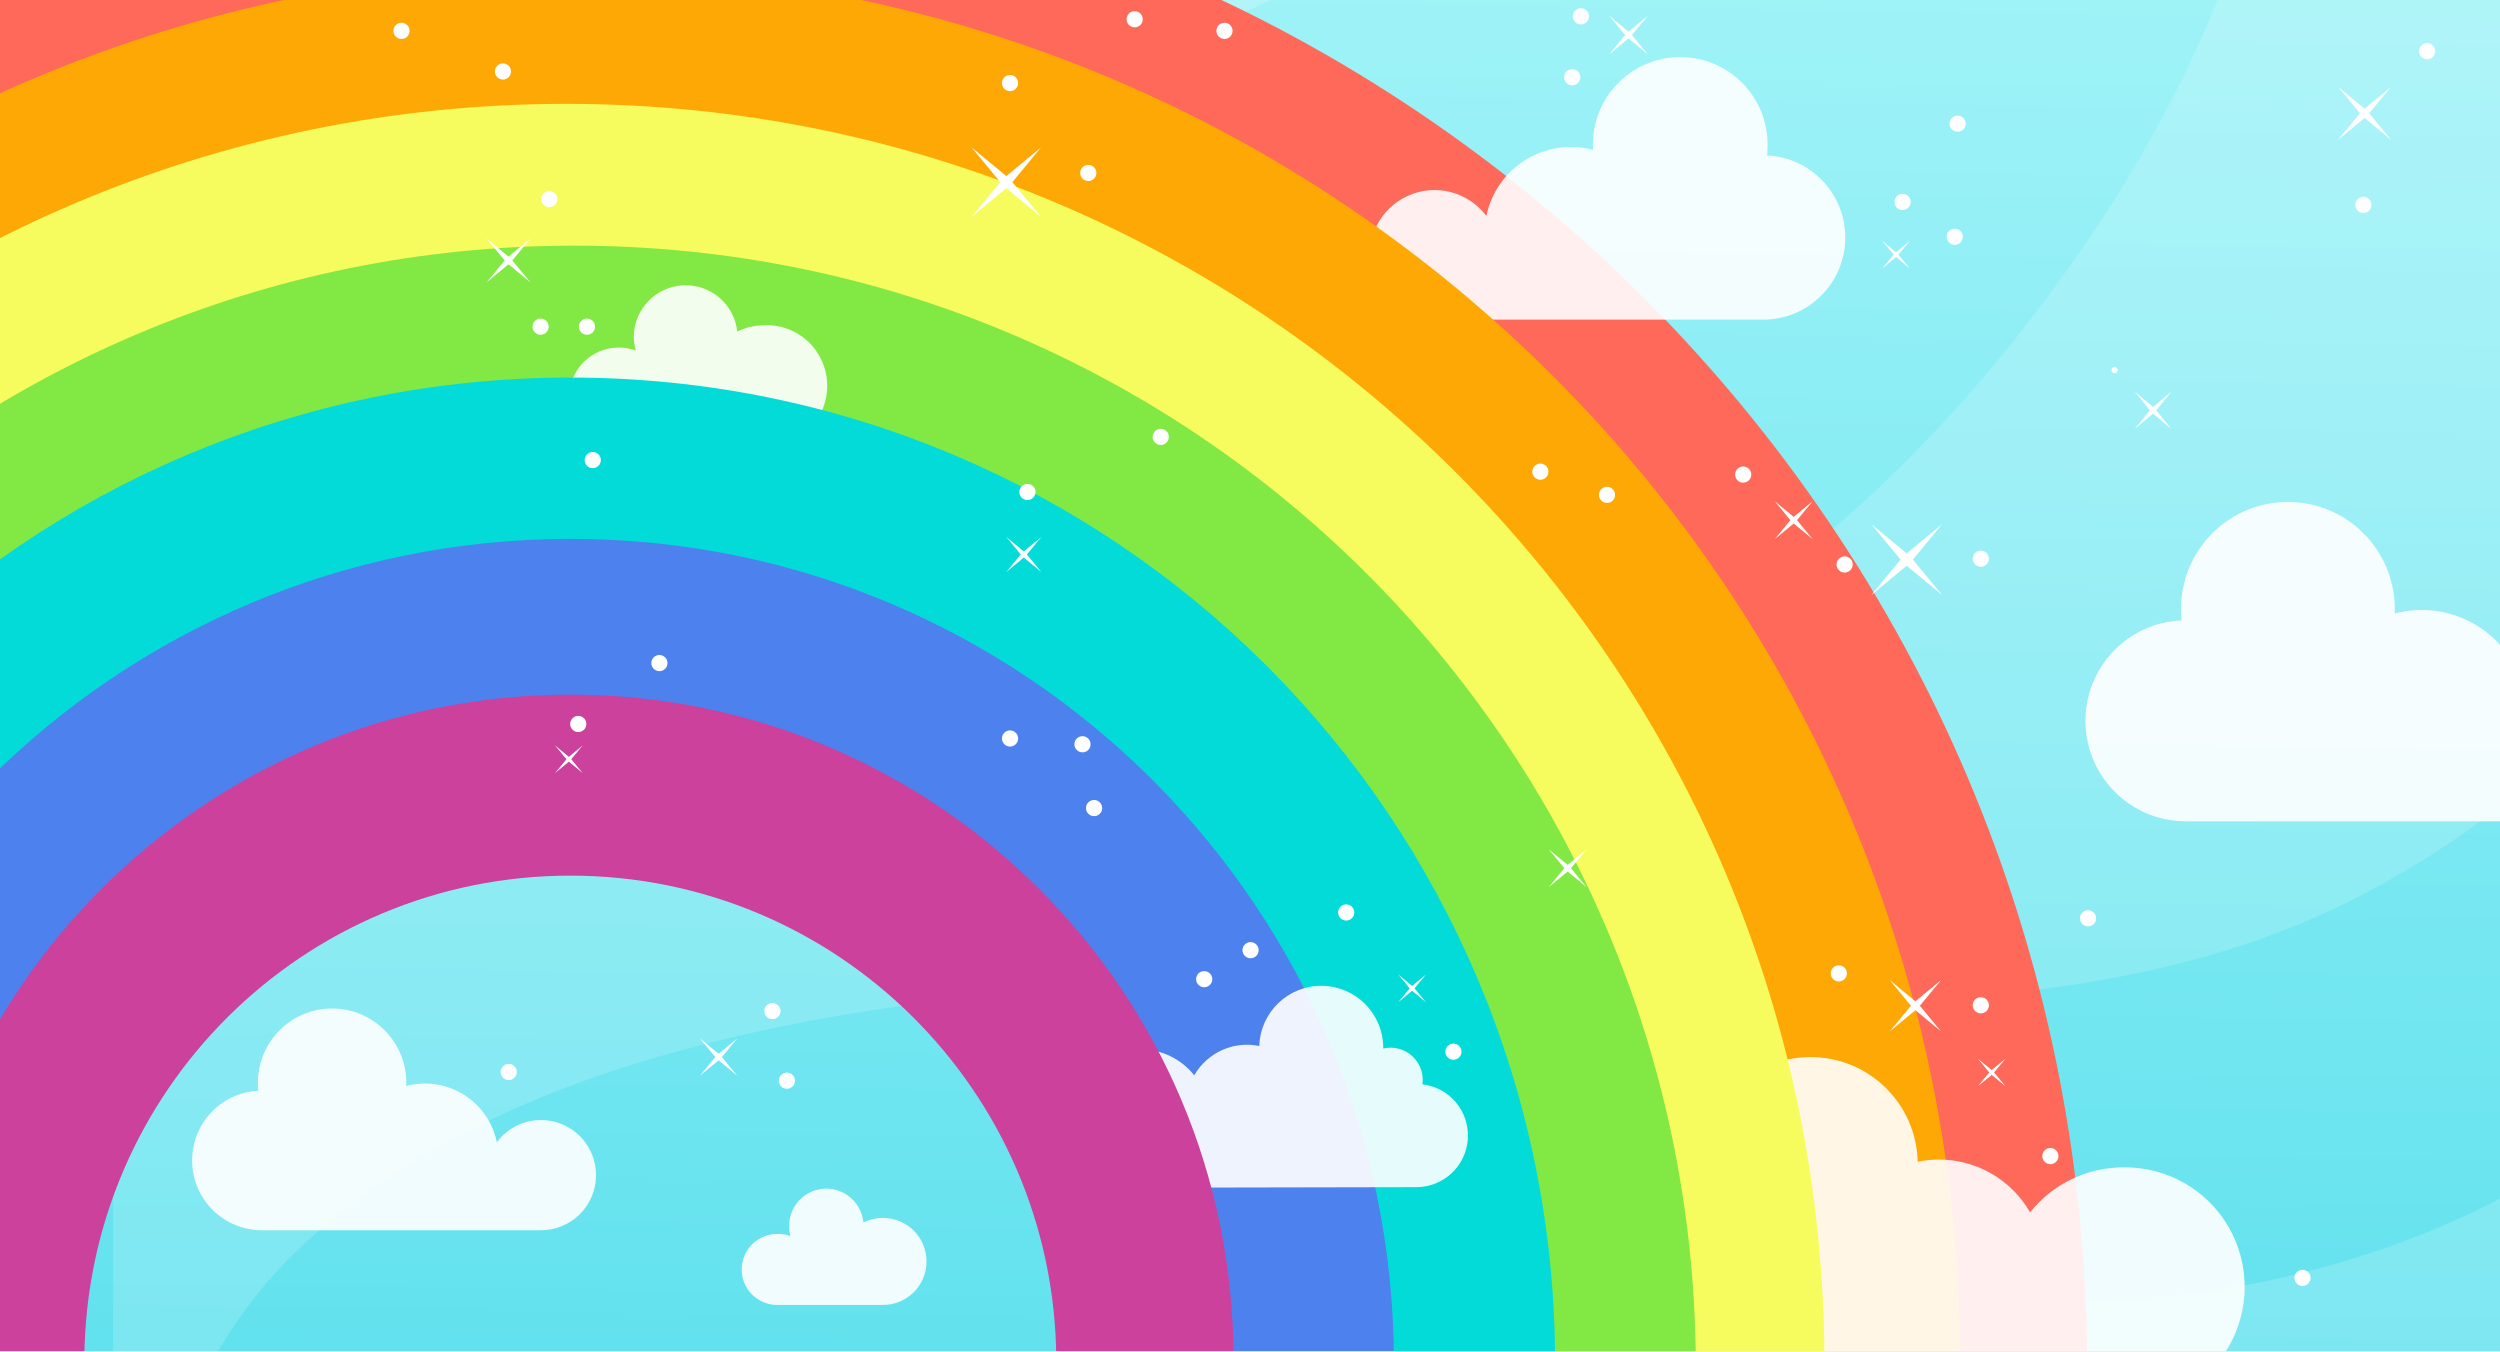
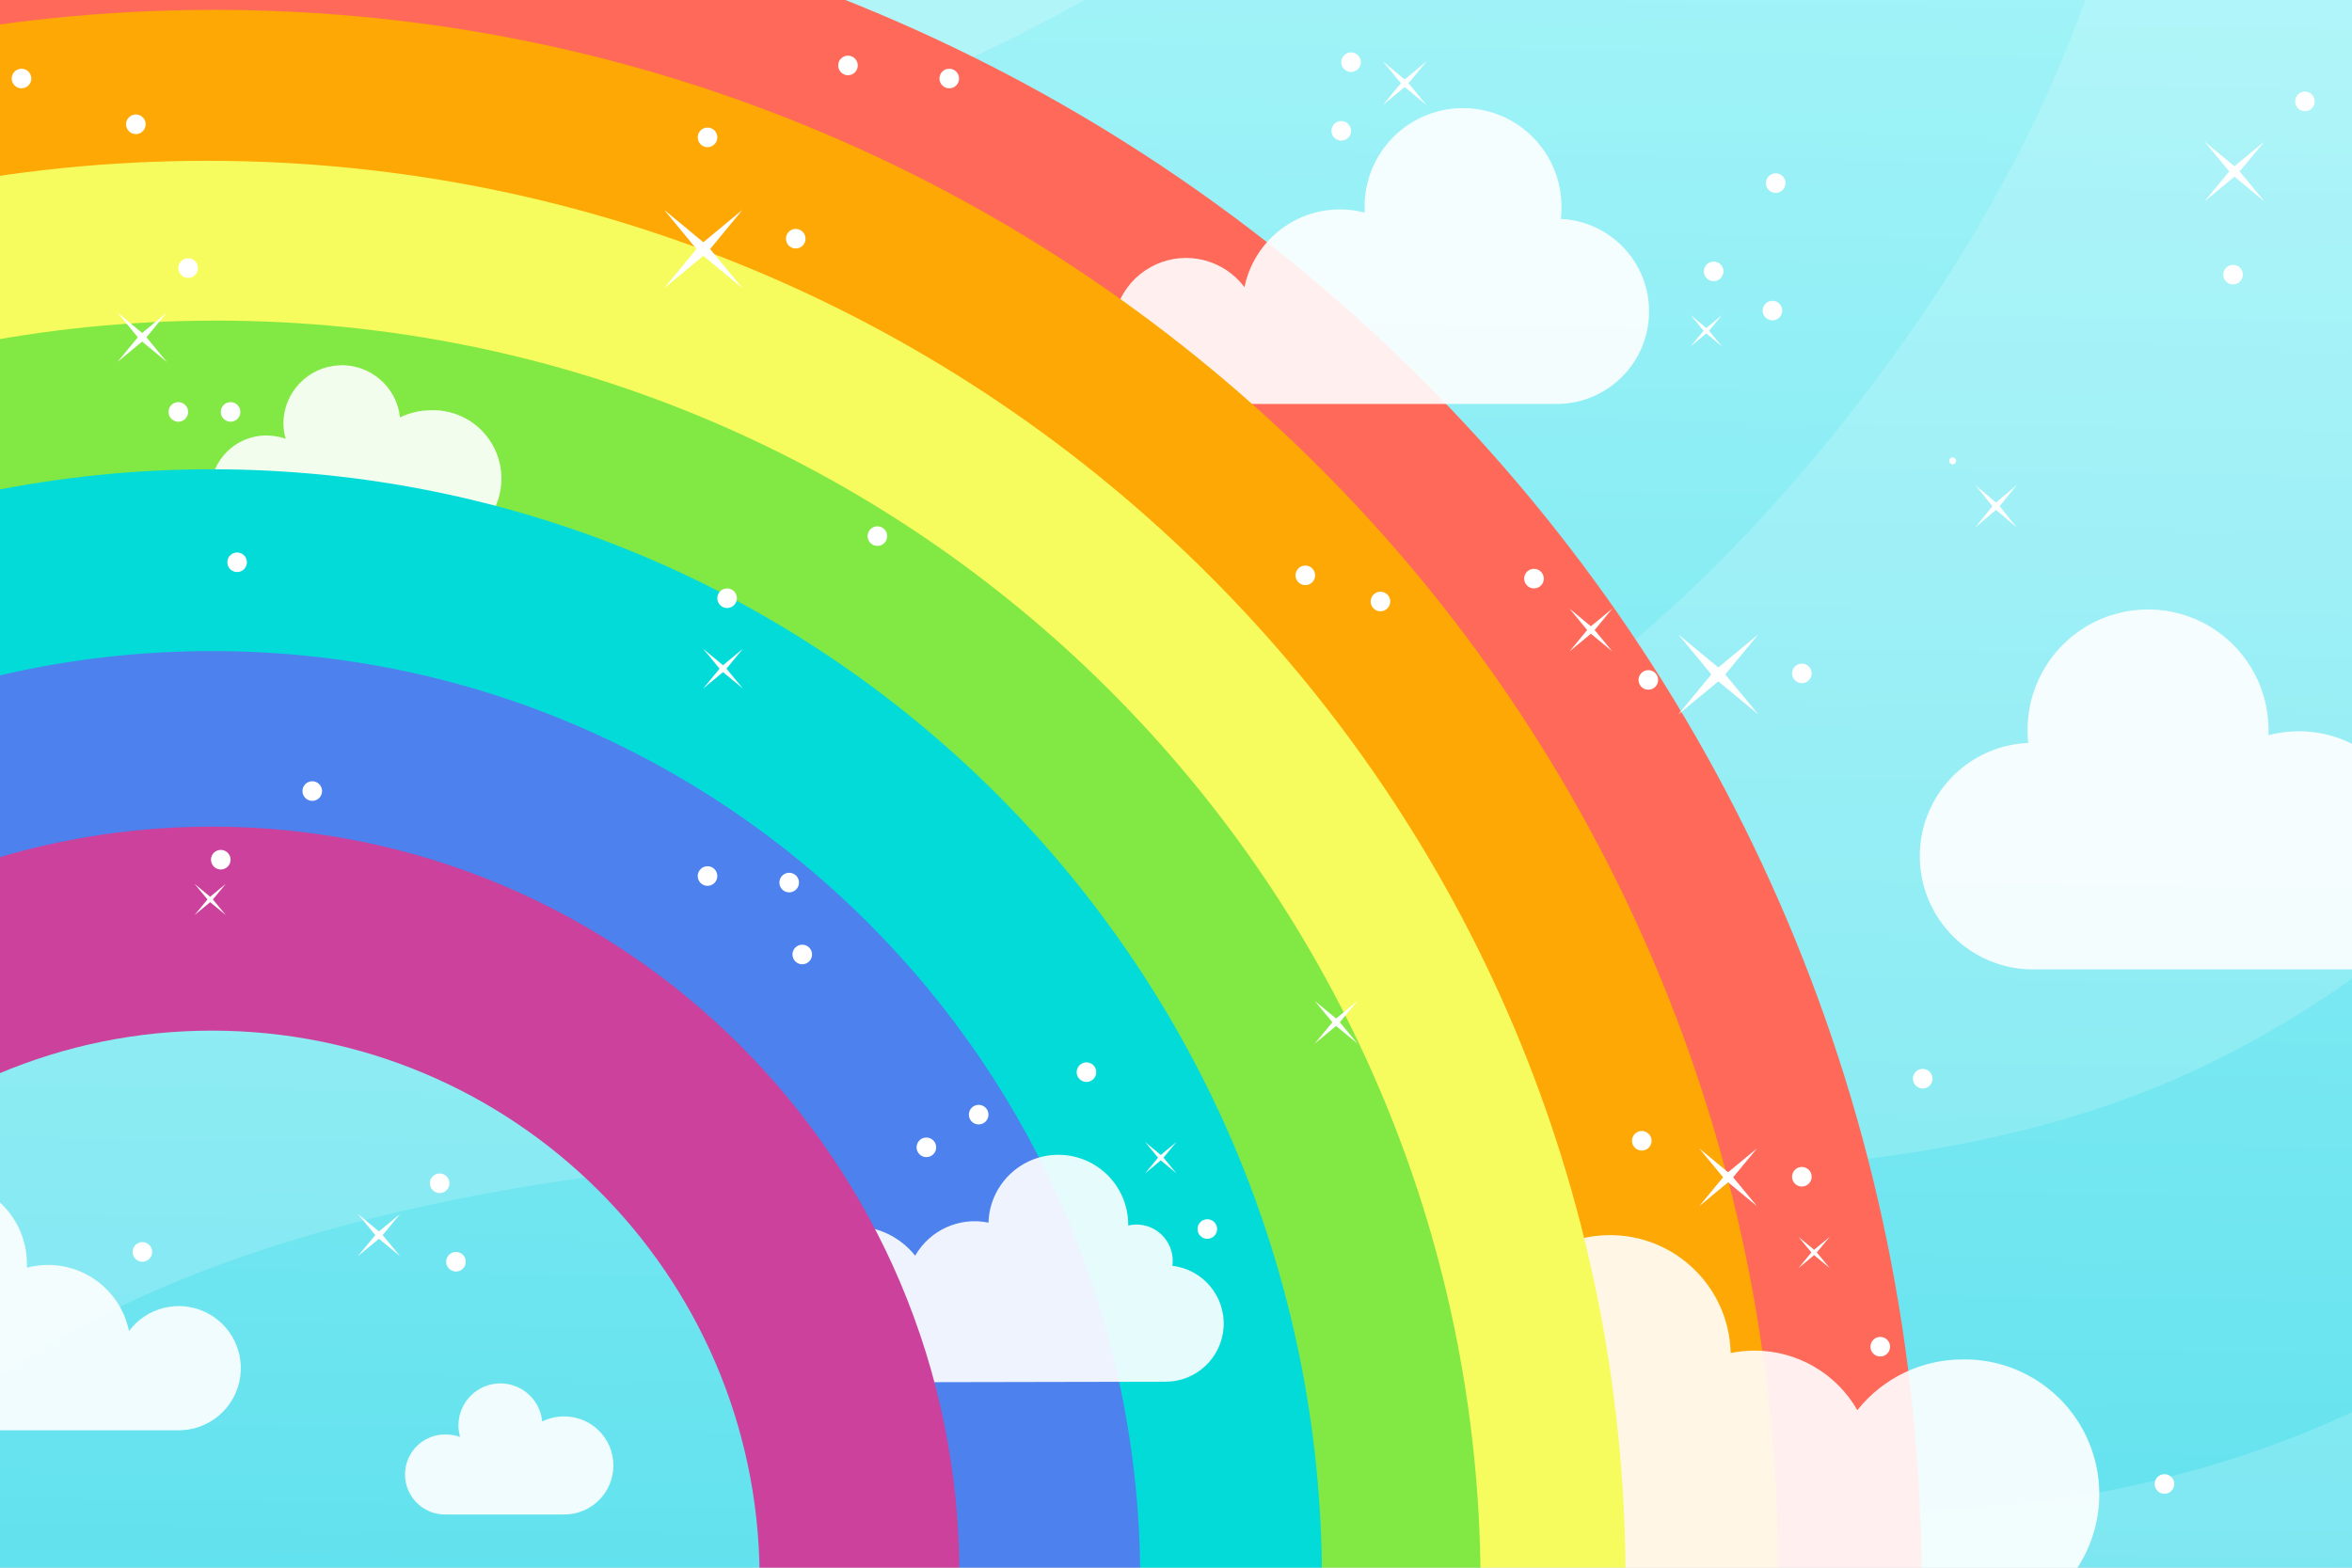
- <svg xmlns="http://www.w3.org/2000/svg" xmlns:xlink="http://www.w3.org/1999/xlink" width="309px" height="167px" viewBox="0 0 309 167" version="1.1">
+ <svg xmlns="http://www.w3.org/2000/svg" xmlns:xlink="http://www.w3.org/1999/xlink" width="240px" height="160px" viewBox="0 0 240 160" version="1.1">
  <defs>
-     <rect id="path-1" x="0" y="0" width="309" height="167" />
+     <rect id="path-1" x="0" y="0" width="240" height="160" />
    <linearGradient x1="52.56%" y1="-28.79%" x2="46.284%" y2="164.396%" id="linearGradient-3">
      <stop stop-color="#BCFBFC" offset="0%" />
      <stop stop-color="#34D5E7" offset="100%" />
    </linearGradient>
  </defs>
  <g id="components" stroke="none" stroke-width="1" fill="none" fill-rule="evenodd">
-     <g id="rainbow-background-2">
-       <mask id="mask-2" fill="white">
-         <use xlink:href="#path-1" />
-       </mask>
-       <use id="Mask" fill="#D8D8D8" fill-rule="nonzero" xlink:href="#path-1" />
-       <g id="298367-P7PFXD-643" mask="url(#mask-2)">
-         <g transform="translate(-117, -29)" id="BACKGROUND_2">
-           <g>
-             <rect id="Rectangle-path" fill="url(#linearGradient-3)" fill-rule="nonzero" x="0" y="0" width="426.942" height="197.456" />
-             <path d="M412.143,183.136 C405.207,185.574 398.061,187.366 390.795,188.488 C382.199,189.811 373.66,189.875 365.007,190.044 C354.896,190.241 344.233,190.725 334.92,195.17 C333.488,195.854 332.055,196.621 330.673,197.456 L426.942,197.456 L426.942,176.666 C422.183,179.202 417.235,181.365 412.143,183.136 Z" id="Shape" fill="#FFFFFF" fill-rule="nonzero" opacity="0.17" />
-             <path d="M154.752,182.588 C168.697,169.737 186.881,162.337 205.065,157.807 C225.328,152.76 246.297,150.809 267.145,150.873 C292.755,150.948 318.31,153.518 343.924,152.962 C365.348,152.5 387.288,150.268 406.766,140.7 C413.935,137.182 420.7,132.895 426.942,127.912 L426.942,0 L398.854,0 C398.854,0.158 398.818,0.316 398.799,0.474 C395.8,22.842 385.559,44.072 372.545,62.298 C360.06,79.792 344.698,95.687 326.281,106.946 C309.155,117.412 289.882,123.947 270.104,127.059 C259.875,128.658 249.546,129.536 239.194,129.689 C228.398,129.863 217.605,129.148 206.809,129.148 C196.43,129.148 185.954,129.658 175.848,132.181 C165.327,134.811 155.935,139.527 147.222,145.948 C141.274,150.269 135.827,155.243 130.984,160.777 L130.984,197.456 L143.126,197.456 C146.175,191.905 150.101,186.884 154.752,182.588 Z" id="Shape" fill="#FFFFFF" fill-rule="nonzero" opacity="0.17" />
-             <path d="M197.966,50.274 C223.693,46.192 249.02,40.994 272.677,29.653 C279.681,26.295 286.457,22.48 292.961,18.233 L158.312,18.233 L158.312,55.153 C171.708,54.397 185.115,52.314 197.966,50.274 Z" id="Shape" fill="#FFFFFF" fill-rule="nonzero" opacity="0.2" />
-             <g id="Group" transform="translate(0, 10.95273)" fill-rule="nonzero">
-               <path d="M29.216,186.504 C29.216,186.504 29.216,187.02 29.216,186.819 C29.216,99.336 100.077,28.884 187.489,28.884 C274.901,28.884 345.762,99.107 345.762,186.6 C345.762,186.805 345.762,186.518 345.762,186.518 L374.975,186.518 L374.975,187.181 C374.975,83.561 291.037,0.014 187.493,0.014 C83.949,0.014 0,83.314 0,186.937 L0,186.504 L29.216,186.504 Z" id="Shape" fill="#FE6959" />
-               <path d="M335.411,37.25 C335.451,36.869 335.472,36.486 335.472,36.103 C335.543,32.197 333.502,28.557 330.133,26.583 C326.764,24.609 322.593,24.609 319.224,26.583 C315.855,28.557 313.814,32.197 313.885,36.103 C313.885,36.258 313.885,36.412 313.885,36.565 C311.05,35.819 308.033,36.273 305.542,37.82 C303.051,39.367 301.305,41.871 300.715,44.745 C298.459,41.73 294.408,40.696 290.984,42.261 C287.56,43.827 285.69,47.569 286.492,51.25 C287.294,54.931 290.55,57.554 294.314,57.552 L334.938,57.552 C340.449,57.55 344.949,53.145 345.075,47.632 C345.2,42.119 340.905,37.514 335.4,37.261 L335.411,37.25 Z" id="Shape" fill="#FFFFFF" opacity="0.9" />
-               <path d="M386.648,94.716 C386.127,89.851 388.333,85.096 392.382,82.355 C396.432,79.613 401.663,79.334 405.981,81.628 C410.299,83.922 412.999,88.415 412.999,93.307 C412.999,93.497 412.999,93.684 412.999,93.874 C416.469,92.96 420.161,93.516 423.21,95.409 C426.258,97.303 428.394,100.368 429.116,103.885 C431.879,100.198 436.835,98.935 441.023,100.851 C445.211,102.767 447.499,107.345 446.52,111.848 C445.54,116.351 441.558,119.563 436.953,119.564 L387.228,119.564 C380.462,119.592 374.919,114.193 374.765,107.423 C374.611,100.654 379.902,95.007 386.662,94.727 L386.648,94.716 Z" id="Shape" fill="#FFFFFF" opacity="0.9" />
-               <path d="M148.928,152.853 C148.892,152.529 148.874,152.203 148.875,151.878 C148.875,146.808 152.981,142.698 158.047,142.698 C163.113,142.698 167.22,146.808 167.22,151.878 C167.22,152.01 167.22,152.139 167.22,152.272 C167.974,152.071 168.751,151.97 169.53,151.971 C173.835,151.972 177.546,155.002 178.41,159.222 C180.325,156.652 183.773,155.767 186.689,157.098 C189.604,158.429 191.197,161.615 190.513,164.747 C189.829,167.88 187.055,170.111 183.85,170.105 L149.33,170.105 C144.659,170.084 140.854,166.345 140.749,161.672 C140.643,157 144.274,153.092 148.939,152.86 L148.928,152.853 Z" id="Shape" fill="#FFFFFF" opacity="0.9" />
-               <path d="M45.878,186.504 C45.878,186.504 45.878,186.124 45.878,185.923 C45.878,107.498 109.408,43.931 187.769,43.931 C266.13,43.931 329.659,107.495 329.659,185.919 C329.659,186.12 329.659,186.504 329.659,186.504 L359.237,186.504 C359.237,186.504 359.237,186.124 359.237,185.923 C359.248,91.157 282.462,14.331 187.761,14.331 C93.061,14.331 16.297,91.157 16.297,185.919 C16.297,186.12 16.297,186.504 16.297,186.504 L45.878,186.504 Z" id="Shape" fill="#FDA805" />
-               <path d="M379.456,162.334 C374.962,162.33 370.713,164.378 367.915,167.897 C365.602,163.858 361.306,161.368 356.654,161.369 C355.771,161.37 354.891,161.459 354.025,161.635 C353.857,154.384 347.891,148.618 340.644,148.703 C333.397,148.787 327.567,154.69 327.567,161.943 C327.567,162.022 327.567,162.101 327.567,162.179 C325.524,161.695 323.371,162.175 321.726,163.482 C320.081,164.788 319.125,166.777 319.132,168.879 C319.134,169.193 319.158,169.507 319.204,169.818 C313.41,170.499 309.153,175.587 309.501,181.415 C309.849,187.243 314.681,191.787 320.515,191.773 C326.604,191.773 373.524,191.888 379.445,191.888 C384.775,191.971 389.736,189.172 392.425,184.566 C395.115,179.96 395.115,174.261 392.425,169.655 C389.736,165.049 384.775,162.251 379.445,162.334 L379.456,162.334 Z" id="Shape" fill="#FFFFFF" opacity="0.9" />
-               <path d="M65.145,186.504 C65.145,186.504 65.145,186.127 65.145,185.93 C65.145,118.596 119.691,64.019 186.974,64.019 C254.256,64.019 308.803,118.592 308.803,185.927 C308.803,186.124 308.803,186.504 308.803,186.504 L342.499,186.504 C342.482,100.476 272.856,30.884 186.966,30.884 C101.076,30.884 31.458,100.476 31.448,186.504 L65.145,186.504 Z" id="Shape" fill="#F6FC5E" />
-               <path d="M80.782,186.504 C80.782,186.504 80.782,186.145 80.782,185.937 C80.782,126.682 128.778,78.654 187.991,78.654 C247.204,78.654 295.199,126.686 295.199,185.934 C295.199,186.127 295.199,186.504 295.199,186.504 L326.604,186.504 C326.267,110.154 264.342,48.412 187.991,48.412 C111.639,48.412 49.711,110.154 49.378,186.504 L80.782,186.504 Z" id="Shape" fill="#82E844" />
-               <path d="M211.523,58.244 C210.347,58.242 209.185,58.508 208.127,59.022 C207.757,55.655 204.836,53.154 201.455,53.311 C198.073,53.467 195.395,56.226 195.337,59.613 C195.337,60.207 195.422,60.797 195.588,61.366 C194.904,61.126 194.184,61.004 193.46,61.008 C190.088,61.008 187.355,63.743 187.355,67.117 C187.355,70.492 190.088,73.227 193.46,73.227 L211.523,73.227 C214.254,73.312 216.814,71.902 218.204,69.548 C219.595,67.194 219.595,64.27 218.204,61.916 C216.814,59.562 214.254,58.152 211.523,58.237 L211.523,58.244 Z" id="Shape" fill="#FFFFFF" opacity="0.9" />
-               <path d="M100.181,186.504 C100.181,186.504 100.181,186.12 100.181,185.923 C100.181,137.665 139.272,98.551 187.493,98.551 C235.714,98.551 274.794,137.662 274.794,185.919 C274.794,186.117 274.794,186.504 274.794,186.504 L309.211,186.504 C309.211,119.116 254.708,64.714 187.493,64.714 C120.278,64.714 65.778,119.116 65.768,186.504 L100.181,186.504 Z" id="Shape" fill="#03DBD9" />
-               <path d="M117.162,186.504 C117.162,186.504 117.162,186.12 117.162,185.923 C117.155,147.049 148.642,115.531 187.486,115.531 C226.33,115.531 257.813,147.046 257.813,185.919 C257.813,186.117 257.813,186.504 257.813,186.504 L289.289,186.504 C289.289,130.227 243.705,84.651 187.493,84.651 C131.281,84.651 85.7,130.227 85.689,186.504 L117.162,186.504 Z" id="Shape" fill="#4D81EE" />
-               <path d="M257.928,147.73 C260.529,147.731 262.989,148.919 264.608,150.956 C266.225,148.138 269.467,146.676 272.649,147.333 C272.773,143.155 276.218,139.846 280.394,139.894 C284.57,139.942 287.939,143.329 287.968,147.508 C287.968,147.555 287.968,147.601 287.968,147.648 C288.262,147.578 288.564,147.542 288.867,147.54 C291.065,147.54 292.847,149.323 292.849,151.523 C292.848,151.705 292.834,151.887 292.806,152.068 C296.163,152.46 298.63,155.406 298.428,158.782 C298.227,162.158 295.427,164.789 292.047,164.778 C288.526,164.778 261.366,164.846 257.931,164.846 C253.209,164.846 249.382,161.016 249.382,156.29 C249.382,151.565 253.209,147.734 257.931,147.734 L257.928,147.73 Z" id="Shape" fill="#FFFFFF" opacity="0.9" />
-               <path d="M127.427,186.504 C127.427,186.504 127.427,186.12 127.427,185.923 C127.682,152.906 154.499,126.276 187.491,126.276 C220.483,126.276 247.3,152.906 247.555,185.923 C247.555,186.12 247.555,186.507 247.555,186.507 L269.457,186.507 C269.457,186.507 269.457,186.124 269.457,185.927 C269.457,140.622 232.762,103.903 187.493,103.903 C142.223,103.903 105.518,140.622 105.518,185.919 C105.518,186.117 105.518,186.504 105.518,186.504 L127.427,186.504 Z" id="Shape" fill="#CB419C" />
-               <path d="M226.147,168.581 C225.303,168.58 224.47,168.771 223.711,169.141 C223.55,167.402 222.418,165.904 220.79,165.274 C219.163,164.645 217.319,164.991 216.03,166.169 C214.742,167.347 214.231,169.153 214.71,170.832 C214.221,170.656 213.705,170.566 213.185,170.567 C211.589,170.521 210.095,171.347 209.284,172.723 C208.472,174.099 208.472,175.807 209.284,177.183 C210.095,178.558 211.589,179.384 213.185,179.338 L226.147,179.338 C229.114,179.338 231.519,176.931 231.519,173.962 C231.519,170.992 229.114,168.585 226.147,168.585 L226.147,168.581 Z" id="Shape" fill="#FFFFFF" opacity="0.9" />
+     <g id="Illustration-rainbow-3">
+       <g id="Mask" fill="#D8D8D8" fill-rule="nonzero">
+         <rect id="path-1" x="0" y="0" width="240" height="160" />
+       </g>
+       <g id="298367-P7PFXD-643-Clipped">
+         <mask id="mask-2" fill="white">
+           <use xlink:href="#path-1" />
+         </mask>
+         <g id="path-1" />
+         <g id="298367-P7PFXD-643" mask="url(#mask-2)">
+           <g transform="translate(-152.8738, -22.52427)" id="BACKGROUND_2">
+             <g>
+               <g id="Group" fill-rule="nonzero">
+                 <rect id="Rectangle-path" fill="url(#linearGradient-3)" x="0" y="0" width="397.333" height="183.763" />
+                 <path d="M383.56,170.436 C377.105,172.705 370.455,174.372 363.693,175.416 C355.693,176.647 347.747,176.707 339.693,176.864 C330.283,177.047 320.36,177.498 311.693,181.634 C310.36,182.271 309.027,182.985 307.74,183.763 L397.333,183.763 L397.333,164.414 C392.904,166.774 388.299,168.787 383.56,170.436 Z" id="Shape" fill="#FFFFFF" opacity="0.17" />
+                 <path d="M144.019,169.925 C156.998,157.966 173.92,151.079 190.843,146.863 C209.701,142.166 229.216,140.351 248.618,140.409 C272.452,140.479 296.235,142.872 320.073,142.354 C340.01,141.924 360.429,139.847 378.556,130.942 C385.228,127.669 391.524,123.678 397.333,119.041 L397.333,0 L371.193,0 C371.193,0.147 371.16,0.294 371.141,0.441 C368.35,21.258 358.82,41.016 346.709,57.977 C335.089,74.258 320.792,89.051 303.653,99.529 C287.715,109.269 269.778,115.351 251.372,118.248 C241.852,119.735 232.24,120.553 222.606,120.695 C212.558,120.857 202.514,120.192 192.466,120.192 C182.808,120.192 173.057,120.666 163.652,123.014 C153.862,125.462 145.121,129.85 137.012,135.826 C131.477,139.848 126.408,144.477 121.9,149.627 L121.9,183.763 L133.2,183.763 C136.038,178.597 139.691,173.924 144.019,169.925 Z" id="Shape" fill="#FFFFFF" opacity="0.17" />
+                 <path d="M184.237,46.788 C208.18,42.988 231.75,38.151 253.767,27.596 C260.285,24.472 266.591,20.921 272.643,16.968 L147.333,16.968 L147.333,51.328 C159.8,50.624 172.277,48.686 184.237,46.788 Z" id="Shape" fill="#FFFFFF" opacity="0.2" />
+                 <g transform="translate(0, 10.19314)" id="Shape">
+                   <path d="M27.19,173.569 C27.19,173.569 27.19,174.05 27.19,173.863 C27.19,92.447 93.137,26.881 174.487,26.881 C255.837,26.881 321.783,92.234 321.783,173.66 C321.783,173.85 321.783,173.583 321.783,173.583 L348.97,173.583 L348.97,174.2 C348.97,77.766 270.853,0.013 174.49,0.013 C78.127,0.013 0,77.536 0,173.973 L0,173.569 L27.19,173.569 Z" fill="#FE6959" />
+                   <path d="M312.15,34.667 C312.187,34.312 312.206,33.956 312.207,33.599 C312.273,29.964 310.373,26.576 307.238,24.739 C304.103,22.902 300.221,22.902 297.086,24.739 C293.95,26.576 292.05,29.964 292.117,33.599 C292.117,33.744 292.117,33.887 292.117,34.029 C289.478,33.335 286.67,33.757 284.352,35.197 C282.034,36.637 280.409,38.967 279.86,41.642 C277.76,38.836 273.99,37.873 270.804,39.331 C267.618,40.788 265.877,44.27 266.623,47.696 C267.369,51.121 270.4,53.563 273.903,53.561 L311.71,53.561 C316.838,53.559 321.026,49.46 321.143,44.329 C321.26,39.198 317.263,34.913 312.14,34.677 L312.15,34.667 Z" fill="#FFFFFF" opacity="0.9" />
+                   <path d="M359.833,88.147 C359.349,83.62 361.401,79.195 365.17,76.643 C368.939,74.092 373.807,73.832 377.826,75.967 C381.844,78.102 384.357,82.283 384.357,86.836 C384.357,87.013 384.357,87.187 384.357,87.363 C387.586,86.514 391.022,87.03 393.86,88.793 C396.697,90.555 398.685,93.407 399.357,96.681 C401.927,93.249 406.54,92.074 410.438,93.857 C414.335,95.64 416.465,99.9 415.553,104.091 C414.642,108.282 410.936,111.271 406.65,111.272 L360.373,111.272 C354.076,111.298 348.918,106.273 348.774,99.973 C348.631,93.673 353.555,88.418 359.847,88.157 L359.833,88.147 Z" fill="#FFFFFF" opacity="0.9" />
+                   <path d="M138.6,142.252 C138.566,141.951 138.55,141.648 138.55,141.345 C138.55,136.627 142.372,132.802 147.087,132.802 C151.801,132.802 155.623,136.627 155.623,141.345 C155.623,141.468 155.623,141.588 155.623,141.712 C156.325,141.525 157.048,141.431 157.773,141.432 C161.779,141.432 165.233,144.252 166.037,148.18 C167.82,145.788 171.029,144.964 173.742,146.203 C176.455,147.442 177.937,150.406 177.301,153.322 C176.664,156.238 174.082,158.314 171.1,158.308 L138.973,158.308 C134.627,158.288 131.086,154.809 130.988,150.46 C130.889,146.111 134.269,142.475 138.61,142.259 L138.6,142.252 Z" fill="#FFFFFF" opacity="0.9" />
+                   <path d="M42.697,173.569 C42.697,173.569 42.697,173.216 42.697,173.029 C42.697,100.043 101.82,40.885 174.747,40.885 C247.673,40.885 306.797,100.04 306.797,173.026 C306.797,173.212 306.797,173.569 306.797,173.569 L334.323,173.569 C334.323,173.569 334.323,173.216 334.323,173.029 C334.333,84.835 262.873,13.337 174.74,13.337 C86.607,13.337 15.167,84.835 15.167,173.026 C15.167,173.212 15.167,173.569 15.167,173.569 L42.697,173.569 Z" fill="#FDA805" />
+                   <path d="M353.14,151.076 C348.958,151.072 345.004,152.978 342.4,156.253 C340.247,152.495 336.249,150.177 331.92,150.178 C331.098,150.179 330.279,150.261 329.473,150.425 C329.316,143.677 323.764,138.311 317.02,138.39 C310.276,138.468 304.85,143.962 304.85,150.712 C304.85,150.785 304.85,150.859 304.85,150.932 C302.948,150.481 300.945,150.928 299.414,152.144 C297.883,153.36 296.993,155.211 297,157.167 C297.002,157.459 297.024,157.751 297.067,158.041 C291.674,158.675 287.713,163.41 288.037,168.834 C288.361,174.257 292.857,178.486 298.287,178.473 C303.953,178.473 347.62,178.58 353.13,178.58 C358.09,178.657 362.707,176.053 365.21,171.766 C367.713,167.48 367.713,162.176 365.21,157.889 C362.707,153.602 358.09,150.998 353.13,151.076 L353.14,151.076 Z" fill="#FFFFFF" opacity="0.9" />
+                   <path d="M60.627,173.569 C60.627,173.569 60.627,173.219 60.627,173.036 C60.627,110.371 111.39,59.579 174.007,59.579 C236.623,59.579 287.387,110.368 287.387,173.032 C287.387,173.216 287.387,173.569 287.387,173.569 L318.747,173.569 C318.73,93.508 253.933,28.742 174,28.742 C94.067,28.742 29.277,93.508 29.267,173.569 L60.627,173.569 Z" fill="#F6FC5E" />
+                   <path d="M75.18,173.569 C75.18,173.569 75.18,173.236 75.18,173.042 C75.18,117.897 119.847,73.199 174.953,73.199 C230.06,73.199 274.727,117.9 274.727,173.039 C274.727,173.219 274.727,173.569 274.727,173.569 L303.953,173.569 C303.64,102.515 246.01,45.054 174.953,45.054 C103.897,45.054 46.263,102.515 45.953,173.569 L75.18,173.569 Z" fill="#82E844" />
+                   <path d="M196.853,54.205 C195.759,54.203 194.678,54.45 193.693,54.929 C193.349,51.795 190.631,49.468 187.484,49.614 C184.337,49.759 181.844,52.327 181.79,55.479 C181.79,56.031 181.869,56.58 182.023,57.11 C181.387,56.886 180.718,56.774 180.043,56.777 C176.905,56.777 174.362,59.322 174.362,62.463 C174.362,65.603 176.905,68.149 180.043,68.149 L196.853,68.149 C199.395,68.227 201.778,66.915 203.072,64.725 C204.366,62.534 204.366,59.813 203.072,57.622 C201.778,55.431 199.395,54.119 196.853,54.198 L196.853,54.205 Z" fill="#FFFFFF" opacity="0.9" />
+                   <path d="M93.233,173.569 C93.233,173.569 93.233,173.212 93.233,173.029 C93.233,128.118 129.613,91.717 174.49,91.717 C219.367,91.717 255.737,128.115 255.737,173.026 C255.737,173.209 255.737,173.569 255.737,173.569 L287.767,173.569 C287.767,110.855 237.043,60.226 174.49,60.226 C111.937,60.226 61.217,110.855 61.207,173.569 L93.233,173.569 Z" fill="#03DBD9" />
+                   <path d="M109.037,173.569 C109.037,173.569 109.037,173.212 109.037,173.029 C109.03,136.851 138.333,107.519 174.483,107.519 C210.633,107.519 239.933,136.848 239.933,173.026 C239.933,173.209 239.933,173.569 239.933,173.569 L269.227,173.569 C269.227,121.196 226.803,78.78 174.49,78.78 C122.177,78.78 79.757,121.196 79.747,173.569 L109.037,173.569 Z" fill="#4D81EE" />
+                   <path d="M240.04,137.485 C242.461,137.485 244.75,138.591 246.257,140.487 C247.762,137.864 250.78,136.504 253.74,137.115 C253.856,133.227 257.062,130.148 260.949,130.192 C264.835,130.237 267.97,133.389 267.997,137.278 C267.997,137.322 267.997,137.365 267.997,137.408 C268.271,137.343 268.552,137.309 268.833,137.308 C270.879,137.308 272.538,138.967 272.54,141.015 C272.539,141.184 272.525,141.354 272.5,141.522 C275.624,141.886 277.92,144.628 277.732,147.77 C277.544,150.912 274.938,153.361 271.793,153.351 C268.517,153.351 243.24,153.414 240.043,153.414 C235.649,153.414 232.087,149.849 232.087,145.451 C232.087,141.054 235.649,137.489 240.043,137.489 L240.04,137.485 Z" fill="#FFFFFF" opacity="0.9" />
+                   <path d="M118.59,173.569 C118.59,173.569 118.59,173.212 118.59,173.029 C118.827,142.302 143.784,117.518 174.488,117.518 C205.193,117.518 230.15,142.302 230.387,173.029 C230.387,173.212 230.387,173.573 230.387,173.573 L250.77,173.573 C250.77,173.573 250.77,173.216 250.77,173.032 C250.77,130.87 216.62,96.697 174.49,96.697 C132.36,96.697 98.2,130.87 98.2,173.026 C98.2,173.209 98.2,173.569 98.2,173.569 L118.59,173.569 Z" fill="#CB419C" />
+                   <path d="M210.463,156.89 C209.678,156.888 208.903,157.066 208.197,157.41 C208.046,155.792 206.993,154.398 205.478,153.812 C203.963,153.226 202.248,153.549 201.048,154.645 C199.849,155.741 199.374,157.422 199.82,158.985 C199.365,158.821 198.884,158.737 198.4,158.738 C196.915,158.696 195.525,159.464 194.77,160.744 C194.015,162.025 194.015,163.614 194.77,164.895 C195.525,166.175 196.915,166.943 198.4,166.901 L210.463,166.901 C213.225,166.901 215.463,164.661 215.463,161.897 C215.463,159.134 213.225,156.893 210.463,156.893 L210.463,156.89 Z" fill="#FFFFFF" opacity="0.9" />
+                 </g>
+                 <polygon id="Shape" fill="#FFFFFF" points="332.157 139.732 329.723 142.678 332.157 145.627 329.21 143.192 326.267 145.627 328.7 142.678 326.267 139.732 329.21 142.167" />
+                 <polygon id="Shape" fill="#FFFFFF" points="354.43 72.024 356.18 74.189 354.43 76.354 356.55 74.566 358.667 76.354 356.917 74.189 358.667 72.024 356.55 73.812" />
+                 <polygon id="Shape" fill="#FFFFFF" points="193.71 146.414 191.92 148.579 193.71 150.744 191.543 148.956 189.38 150.744 191.17 148.579 189.38 146.414 191.543 148.202" />
+                 <polygon id="Shape" fill="#FFFFFF" points="332.297 87.265 328.92 91.359 332.3 95.445 328.21 92.066 324.123 95.445 327.5 91.359 324.123 87.265 328.21 90.645" />
+                 <polygon id="Shape" fill="#FFFFFF" points="298.443 28.784 296.6 31.019 298.443 33.254 296.21 31.406 293.977 33.254 295.823 31.019 293.977 28.784 296.21 30.632" />
+                 <polygon id="Shape" fill="#FFFFFF" points="317.397 84.64 315.59 86.825 317.397 89.01 315.21 87.205 313.027 89.01 314.83 86.825 313.027 84.64 315.21 86.445" />
+                 <polygon id="Shape" fill="#FFFFFF" points="291.397 124.671 289.59 126.856 291.397 129.041 289.21 127.236 287.027 129.041 288.83 126.856 287.027 124.671 289.21 126.475" />
+                 <polygon id="Shape" fill="#FFFFFF" points="169.907 54.417 167.817 56.949 169.907 59.478 167.377 57.386 164.85 59.478 166.937 56.949 164.85 54.417 167.377 56.509" />
+                 <polygon id="Shape" fill="#FFFFFF" points="228.633 43.942 225.333 47.942 228.633 51.935 224.64 48.633 220.647 51.935 223.947 47.942 220.647 43.942 224.64 47.245" />
+                 <polygon id="Shape" fill="#FFFFFF" points="339.577 148.759 338.263 150.35 339.577 151.945 337.987 150.627 336.393 151.945 337.71 150.35 336.393 148.759 337.987 150.077" />
+                 <polygon id="Shape" fill="#FFFFFF" points="328.577 54.687 327.263 56.282 328.577 57.873 326.987 56.555 325.393 57.873 326.71 56.282 325.393 54.687 326.987 56.005" />
+                 <polygon id="Shape" fill="#FFFFFF" points="175.91 112.732 174.597 114.323 175.91 115.917 174.32 114.6 172.727 115.917 174.043 114.323 172.727 112.732 174.32 114.049" />
+                 <polygon id="Shape" fill="#FFFFFF" points="272.91 139.085 271.597 140.676 272.91 142.271 271.32 140.953 269.727 142.271 271.043 140.676 269.727 139.085 271.32 140.403" />
+                 <polygon id="Shape" fill="#FFFFFF" points="228.677 88.743 227.003 90.768 228.677 92.796 226.65 91.122 224.627 92.796 226.3 90.768 224.627 88.743 226.65 90.418" />
+                 <circle id="Oval" fill="#FFFFFF" cx="320.403" cy="138.955" r="1" />
+                 <circle id="Oval" fill="#FFFFFF" cx="172.07" cy="49.887" r="1" />
+                 <circle id="Oval" fill="#FFFFFF" cx="249.737" cy="30.539" r="1" />
+                 <circle id="Oval" fill="#FFFFFF" cx="276.07" cy="147.962" r="1" />
+                 <circle id="Oval" fill="#FFFFFF" cx="321.07" cy="91.919" r="1" />
+                 <circle id="Oval" fill="#FFFFFF" cx="233.403" cy="112.601" r="1" />
+                 <circle id="Oval" fill="#FFFFFF" cx="167.403" cy="150.297" r="1" />
+                 <circle id="Oval" fill="#FFFFFF" cx="293.737" cy="83.913" r="1" />
+                 <circle id="Oval" fill="#FFFFFF" cx="247.403" cy="139.622" r="1" />
+                 <circle id="Oval" fill="#FFFFFF" cx="197.737" cy="143.292" r="1" />
+                 <circle id="Oval" fill="#FFFFFF" cx="184.737" cy="103.261" r="1" />
+                 <circle id="Oval" fill="#FFFFFF" cx="171.07" cy="64.565" r="1" />
+                 <circle id="Oval" fill="#FFFFFF" cx="333.737" cy="54.223" r="1" />
+                 <circle id="Oval" fill="#FFFFFF" cx="289.737" cy="35.876" r="1" />
+                 <circle id="Oval" fill="#FFFFFF" cx="344.737" cy="159.971" r="1" />
+                 <circle id="Oval" fill="#FFFFFF" cx="336.737" cy="142.624" r="1" />
+                 <circle id="Oval" fill="#FFFFFF" cx="176.403" cy="64.565" r="1" />
+                 <circle id="Oval" fill="#FFFFFF" cx="155.07" cy="30.539" r="1" />
+                 <circle id="Oval" fill="#FFFFFF" cx="242.403" cy="77.241" r="1" />
+                 <circle id="Oval" fill="#FFFFFF" cx="177.07" cy="79.91" r="1" />
+                 <circle id="Oval" fill="#FFFFFF" cx="234.07" cy="46.885" r="1" />
+                 <circle id="Oval" fill="#FFFFFF" cx="327.737" cy="50.22" r="1" />
+                 <path d="M351.767,69.569 C351.77,69.765 351.932,69.921 352.128,69.919 C352.324,69.916 352.481,69.756 352.48,69.56 C352.479,69.363 352.319,69.205 352.123,69.205 C352.028,69.206 351.937,69.245 351.87,69.313 C351.803,69.381 351.766,69.473 351.767,69.569 Z" id="Shape" fill="#FFFFFF" />
+                 <circle id="Oval" fill="#FFFFFF" cx="334.07" cy="41.214" r="1" />
+                 <circle id="Oval" fill="#FFFFFF" cx="309.403" cy="81.578" r="1" />
+                 <circle id="Oval" fill="#FFFFFF" cx="286.07" cy="81.244" r="1" />
+                 <circle id="Oval" fill="#FFFFFF" cx="336.737" cy="91.252" r="1" />
+                 <polygon id="Shape" fill="#FFFFFF" points="383.947 36.954 381.41 40.023 383.947 43.092 380.877 40.556 377.81 43.092 380.343 40.023 377.81 36.954 380.877 39.492" />
+                 <circle id="Oval" fill="#FFFFFF" cx="388.07" cy="32.874" r="1" />
+                 <circle id="Oval" fill="#FFFFFF" cx="373.737" cy="173.982" r="1" />
+                 <circle id="Oval" fill="#FFFFFF" cx="380.737" cy="50.554" r="1" />
+                 <circle id="Oval" fill="#FFFFFF" cx="349.07" cy="132.617" r="1" />
+                 <circle id="Oval" fill="#FFFFFF" cx="290.737" cy="28.871" r="1" />
+                 <circle id="Oval" fill="#FFFFFF" cx="227.07" cy="83.579" r="1" />
+                 <circle id="Oval" fill="#FFFFFF" cx="234.737" cy="119.94" r="1" />
+                 <circle id="Oval" fill="#FFFFFF" cx="263.737" cy="131.95" r="1" />
+                 <circle id="Oval" fill="#FFFFFF" cx="225.07" cy="111.934" r="1" />
+                 <circle id="Oval" fill="#FFFFFF" cx="175.403" cy="110.266" r="1" />
+                 <circle id="Oval" fill="#FFFFFF" cx="252.737" cy="136.286" r="1" />
+                 <circle id="Oval" fill="#FFFFFF" cx="199.403" cy="151.298" r="1" />
+                 <circle id="Oval" fill="#FFFFFF" cx="239.403" cy="29.204" r="1" />
+                 <circle id="Oval" fill="#FFFFFF" cx="166.737" cy="35.209" r="1" />
+                 <circle id="Oval" fill="#FFFFFF" cx="225.07" cy="36.543" r="1" />
+               </g>
            </g>
-             <polygon id="Shape" fill="#FFFFFF" fill-rule="nonzero" points="356.909 150.145 354.294 153.31 356.909 156.479 353.742 153.862 350.58 156.479 353.194 153.31 350.58 150.145 353.742 152.762" />
-             <polygon id="Shape" fill="#FFFFFF" fill-rule="nonzero" points="380.842 77.391 382.722 79.717 380.842 82.044 383.12 80.122 385.394 82.044 383.514 79.717 385.394 77.391 383.12 79.312" />
-             <polygon id="Shape" fill="#FFFFFF" fill-rule="nonzero" points="208.145 157.325 206.222 159.651 208.145 161.977 205.817 160.056 203.492 161.977 205.416 159.651 203.492 157.325 205.817 159.246" />
-             <polygon id="Shape" fill="#FFFFFF" fill-rule="nonzero" points="357.059 93.768 353.431 98.167 357.063 102.558 352.668 98.926 348.277 102.558 351.905 98.167 348.277 93.768 352.668 97.399" />
-             <polygon id="Shape" fill="#FFFFFF" fill-rule="nonzero" points="320.683 30.929 318.702 33.331 320.683 35.732 318.283 33.746 315.884 35.732 317.868 33.331 315.884 30.929 318.283 32.915" />
-             <polygon id="Shape" fill="#FFFFFF" fill-rule="nonzero" points="341.049 90.947 339.108 93.295 341.049 95.643 338.699 93.704 336.353 95.643 338.291 93.295 336.353 90.947 338.699 92.887" />
-             <polygon id="Shape" fill="#FFFFFF" fill-rule="nonzero" points="313.111 133.961 311.17 136.309 313.111 138.657 310.762 136.718 308.416 138.657 310.353 136.309 308.416 133.961 310.762 135.9" />
-             <polygon id="Shape" fill="#FFFFFF" fill-rule="nonzero" points="182.568 58.472 180.322 61.193 182.568 63.91 179.849 61.662 177.134 63.91 179.377 61.193 177.134 58.472 179.849 60.72" />
-             <polygon id="Shape" fill="#FFFFFF" fill-rule="nonzero" points="245.671 47.217 242.125 51.515 245.671 55.805 241.38 52.257 237.089 55.805 240.635 51.515 237.089 47.217 241.38 50.765" />
-             <polygon id="Shape" fill="#FFFFFF" fill-rule="nonzero" points="364.882 159.845 363.47 161.554 364.882 163.268 363.173 161.852 361.461 163.268 362.876 161.554 361.461 159.845 363.173 161.26" />
-             <polygon id="Shape" fill="#FFFFFF" fill-rule="nonzero" points="353.062 58.762 351.651 60.476 353.062 62.186 351.353 60.77 349.641 62.186 351.056 60.476 349.641 58.762 351.353 60.178" />
-             <polygon id="Shape" fill="#FFFFFF" fill-rule="nonzero" points="189.019 121.132 187.607 122.842 189.019 124.555 187.31 123.14 185.598 124.555 187.013 122.842 185.598 121.132 187.31 122.548" />
-             <polygon id="Shape" fill="#FFFFFF" fill-rule="nonzero" points="293.247 149.45 291.836 151.159 293.247 152.873 291.539 151.457 289.826 152.873 291.241 151.159 289.826 149.45 291.539 150.865" />
-             <polygon id="Shape" fill="#FFFFFF" fill-rule="nonzero" points="245.717 95.356 243.919 97.532 245.717 99.711 243.54 97.912 241.366 99.711 243.164 97.532 241.366 95.356 243.54 97.156" />
-             <ellipse id="Oval" fill="#FFFFFF" fill-rule="nonzero" cx="344.28" cy="149.31" rx="1" ry="1" />
-             <ellipse id="Oval" fill="#FFFFFF" fill-rule="nonzero" cx="184.893" cy="53.604" rx="1" ry="1" />
-             <ellipse id="Oval" fill="#FFFFFF" fill-rule="nonzero" cx="268.347" cy="32.814" rx="1" ry="1" />
-             <ellipse id="Oval" fill="#FFFFFF" fill-rule="nonzero" cx="296.643" cy="158.988" rx="1" ry="1" />
-             <ellipse id="Oval" fill="#FFFFFF" fill-rule="nonzero" cx="344.996" cy="98.769" rx="1" ry="1" />
-             <ellipse id="Oval" fill="#FFFFFF" fill-rule="nonzero" cx="250.796" cy="120.992" rx="1" ry="1" />
-             <ellipse id="Oval" fill="#FFFFFF" fill-rule="nonzero" cx="179.878" cy="161.497" rx="1" ry="1" />
-             <ellipse id="Oval" fill="#FFFFFF" fill-rule="nonzero" cx="315.626" cy="90.166" rx="1" ry="1" />
-             <ellipse id="Oval" fill="#FFFFFF" fill-rule="nonzero" cx="265.84" cy="150.027" rx="1" ry="1" />
-             <ellipse id="Oval" fill="#FFFFFF" fill-rule="nonzero" cx="212.472" cy="153.97" rx="1" ry="1" />
-             <ellipse id="Oval" fill="#FFFFFF" fill-rule="nonzero" cx="198.503" cy="110.956" rx="1" ry="1" />
-             <ellipse id="Oval" fill="#FFFFFF" fill-rule="nonzero" cx="183.818" cy="69.376" rx="1" ry="1" />
-             <ellipse id="Oval" fill="#FFFFFF" fill-rule="nonzero" cx="358.606" cy="58.264" rx="1" ry="1" />
-             <ellipse id="Oval" fill="#FFFFFF" fill-rule="nonzero" cx="311.328" cy="38.55" rx="1" ry="1" />
-             <ellipse id="Oval" fill="#FFFFFF" fill-rule="nonzero" cx="370.426" cy="171.892" rx="1" ry="1" />
-             <ellipse id="Oval" fill="#FFFFFF" fill-rule="nonzero" cx="361.83" cy="153.253" rx="1" ry="1" />
-             <ellipse id="Oval" fill="#FFFFFF" fill-rule="nonzero" cx="189.549" cy="69.376" rx="1" ry="1" />
-             <ellipse id="Oval" fill="#FFFFFF" fill-rule="nonzero" cx="166.626" cy="32.814" rx="1" ry="1" />
-             <ellipse id="Oval" fill="#FFFFFF" fill-rule="nonzero" cx="260.467" cy="82.997" rx="1" ry="1" />
-             <ellipse id="Oval" fill="#FFFFFF" fill-rule="nonzero" cx="190.265" cy="85.865" rx="1" ry="1" />
-             <ellipse id="Oval" fill="#FFFFFF" fill-rule="nonzero" cx="251.513" cy="50.378" rx="1" ry="1" />
-             <ellipse id="Oval" fill="#FFFFFF" fill-rule="nonzero" cx="352.159" cy="53.963" rx="1" ry="1" />
-             <path d="M377.98,74.753 C377.984,74.964 378.157,75.132 378.368,75.129 C378.579,75.126 378.748,74.954 378.746,74.743 C378.745,74.532 378.574,74.362 378.363,74.362 C378.261,74.363 378.163,74.405 378.091,74.478 C378.019,74.551 377.979,74.65 377.98,74.753 Z" id="Shape" fill="#FFFFFF" fill-rule="nonzero" />
-             <ellipse id="Oval" fill="#FFFFFF" fill-rule="nonzero" cx="358.965" cy="44.285" rx="1" ry="1" />
-             <ellipse id="Oval" fill="#FFFFFF" fill-rule="nonzero" cx="332.46" cy="87.657" rx="1" ry="1" />
-             <ellipse id="Oval" fill="#FFFFFF" fill-rule="nonzero" cx="307.388" cy="87.298" rx="1" ry="1" />
-             <ellipse id="Oval" fill="#FFFFFF" fill-rule="nonzero" cx="361.83" cy="98.052" rx="1" ry="1" />
-             <polygon id="Shape" fill="#FFFFFF" fill-rule="nonzero" points="412.558 39.707 409.832 43.005 412.558 46.303 409.259 43.579 405.964 46.303 408.686 43.005 405.964 39.707 409.259 42.435" />
-             <ellipse id="Oval" fill="#FFFFFF" fill-rule="nonzero" cx="416.989" cy="35.324" rx="1" ry="1" />
-             <ellipse id="Oval" fill="#FFFFFF" fill-rule="nonzero" cx="401.587" cy="186.947" rx="1" ry="1" />
-             <ellipse id="Oval" fill="#FFFFFF" fill-rule="nonzero" cx="409.109" cy="54.321" rx="1" ry="1" />
-             <ellipse id="Oval" fill="#FFFFFF" fill-rule="nonzero" cx="375.082" cy="142.499" rx="1" ry="1" />
-             <ellipse id="Oval" fill="#FFFFFF" fill-rule="nonzero" cx="312.402" cy="31.022" rx="1" ry="1" />
-             <ellipse id="Oval" fill="#FFFFFF" fill-rule="nonzero" cx="243.991" cy="89.808" rx="1" ry="1" />
-             <ellipse id="Oval" fill="#FFFFFF" fill-rule="nonzero" cx="252.229" cy="128.878" rx="1" ry="1" />
-             <ellipse id="Oval" fill="#FFFFFF" fill-rule="nonzero" cx="283.39" cy="141.782" rx="1" ry="1" />
-             <ellipse id="Oval" fill="#FFFFFF" fill-rule="nonzero" cx="241.842" cy="120.276" rx="1" ry="1" />
-             <ellipse id="Oval" fill="#FFFFFF" fill-rule="nonzero" cx="188.474" cy="118.483" rx="1" ry="1" />
-             <ellipse id="Oval" fill="#FFFFFF" fill-rule="nonzero" cx="271.57" cy="146.442" rx="1" ry="1" />
-             <ellipse id="Oval" fill="#FFFFFF" fill-rule="nonzero" cx="214.263" cy="162.572" rx="1" ry="1" />
-             <ellipse id="Oval" fill="#FFFFFF" fill-rule="nonzero" cx="257.243" cy="31.381" rx="1" ry="1" />
-             <ellipse id="Oval" fill="#FFFFFF" fill-rule="nonzero" cx="179.162" cy="37.833" rx="1" ry="1" />
-             <ellipse id="Oval" fill="#FFFFFF" fill-rule="nonzero" cx="241.842" cy="39.266" rx="1" ry="1" />
          </g>
        </g>
      </g>
    </g>
  </g>
</svg>
